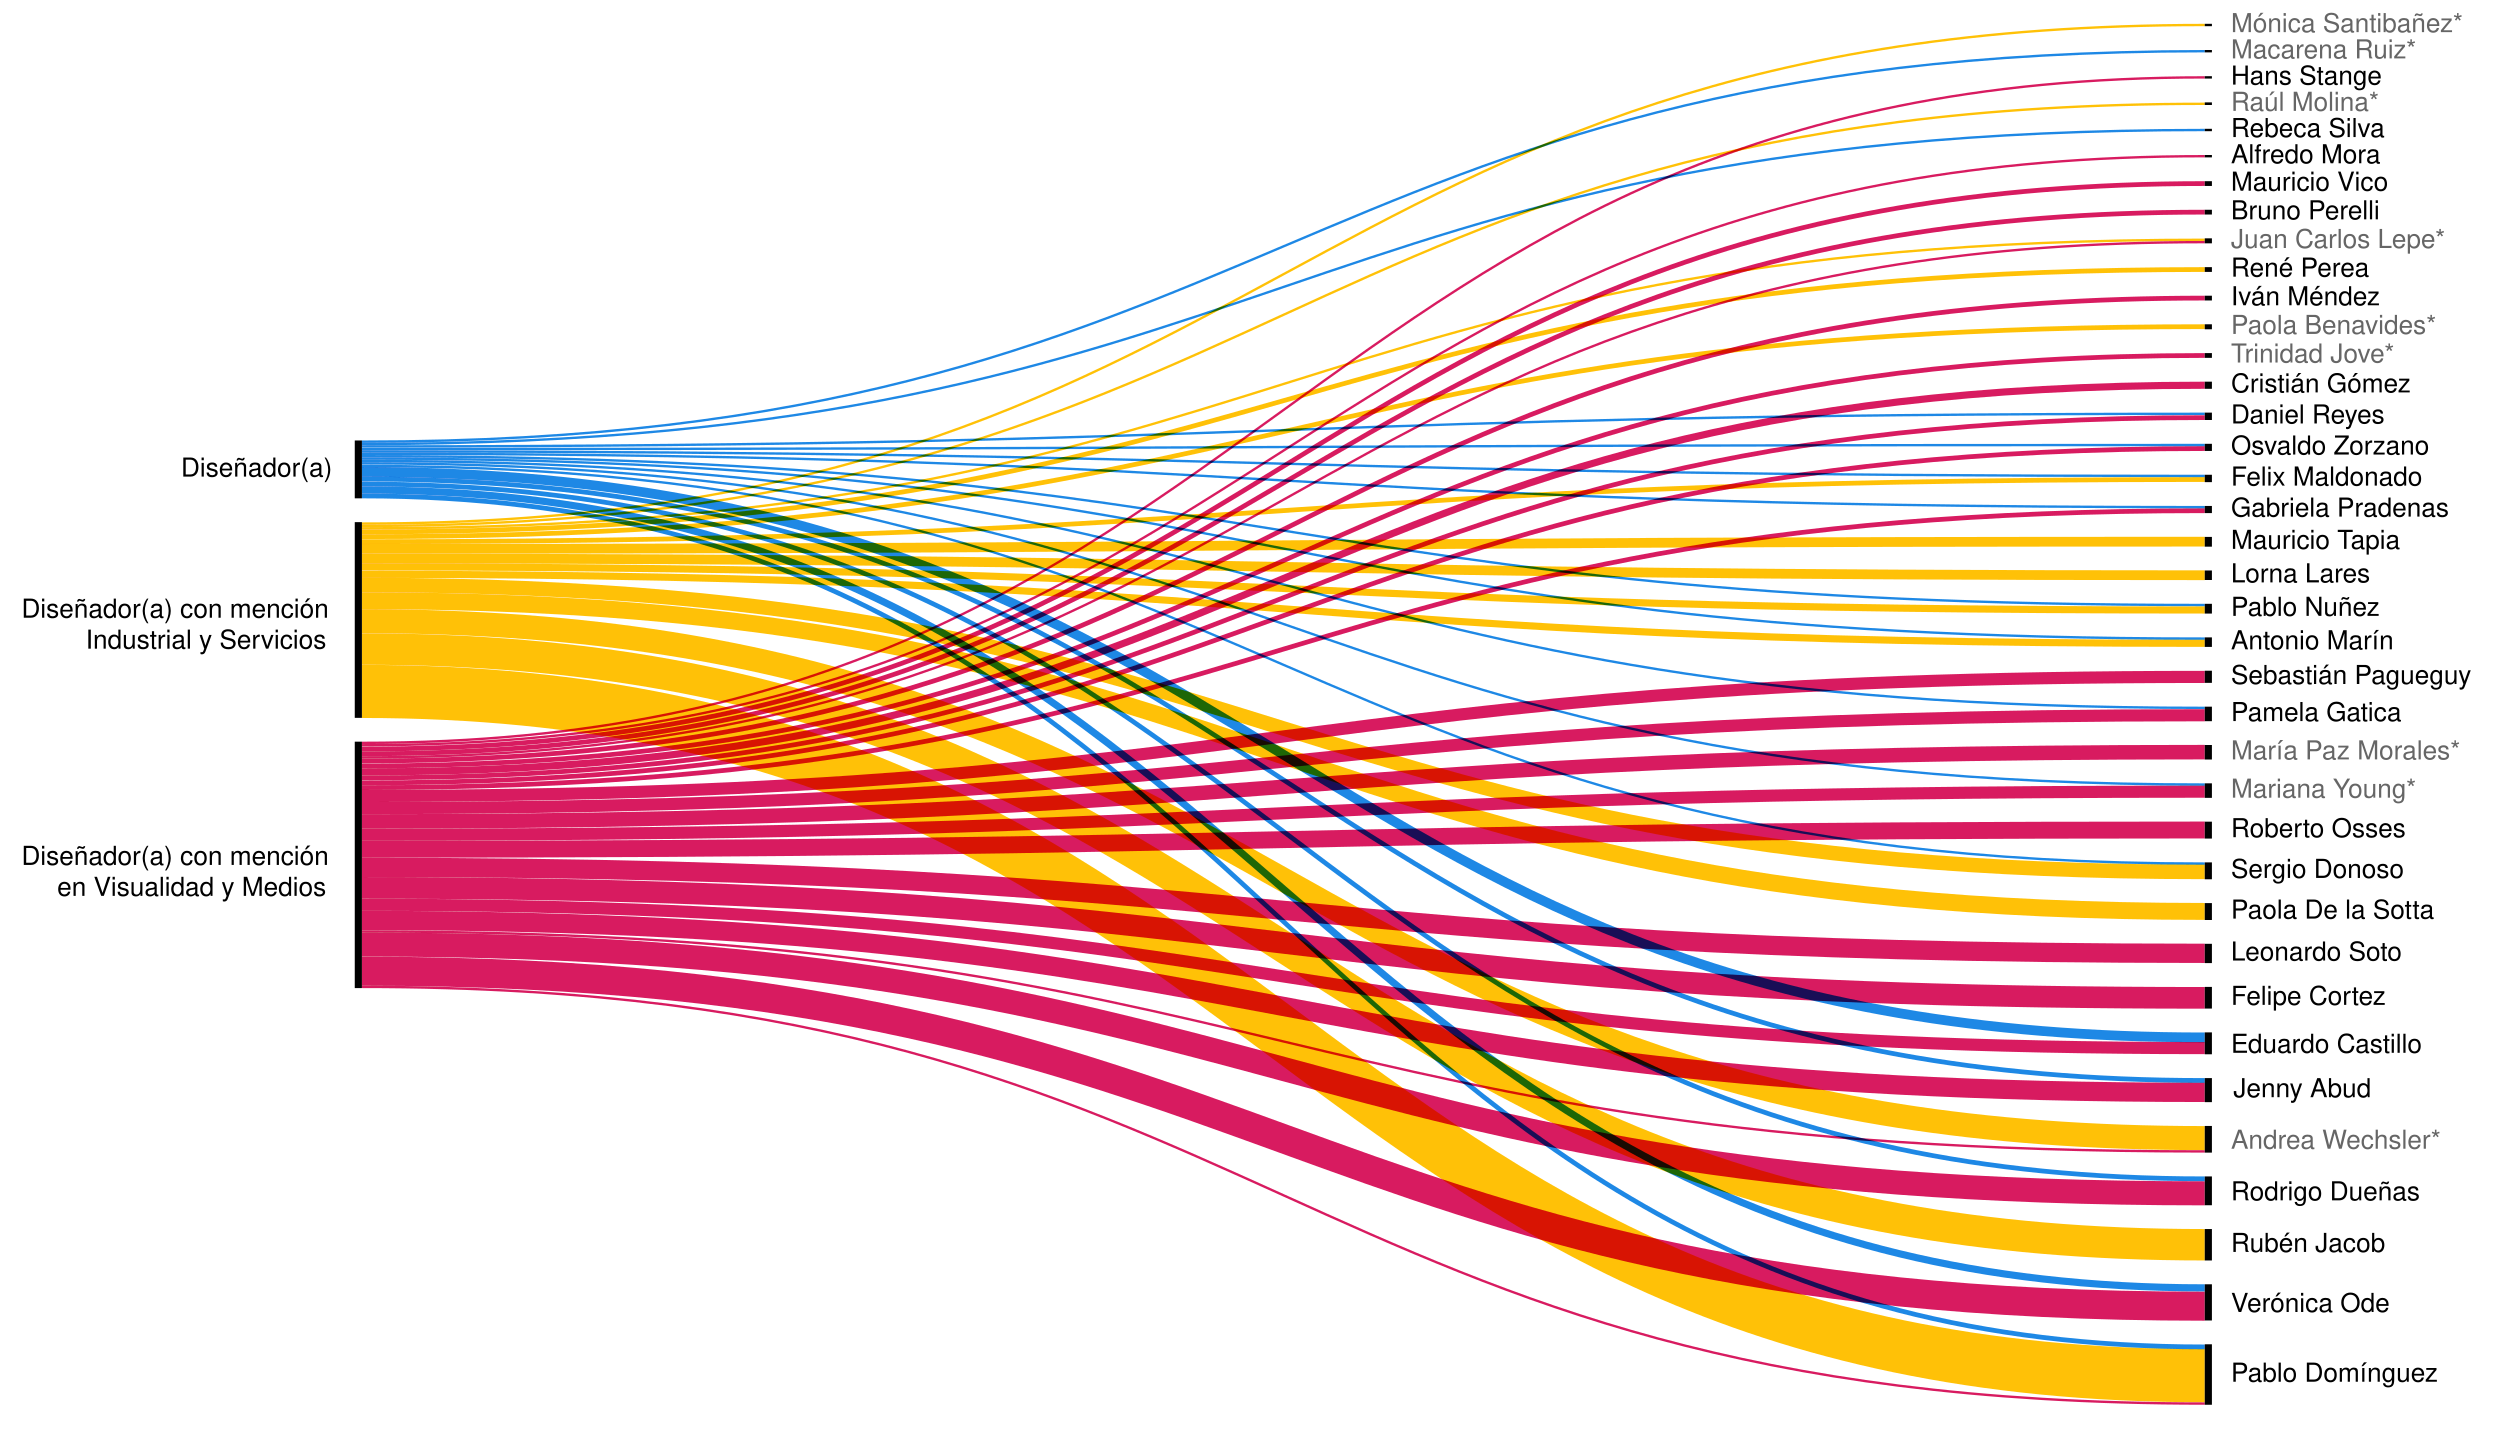
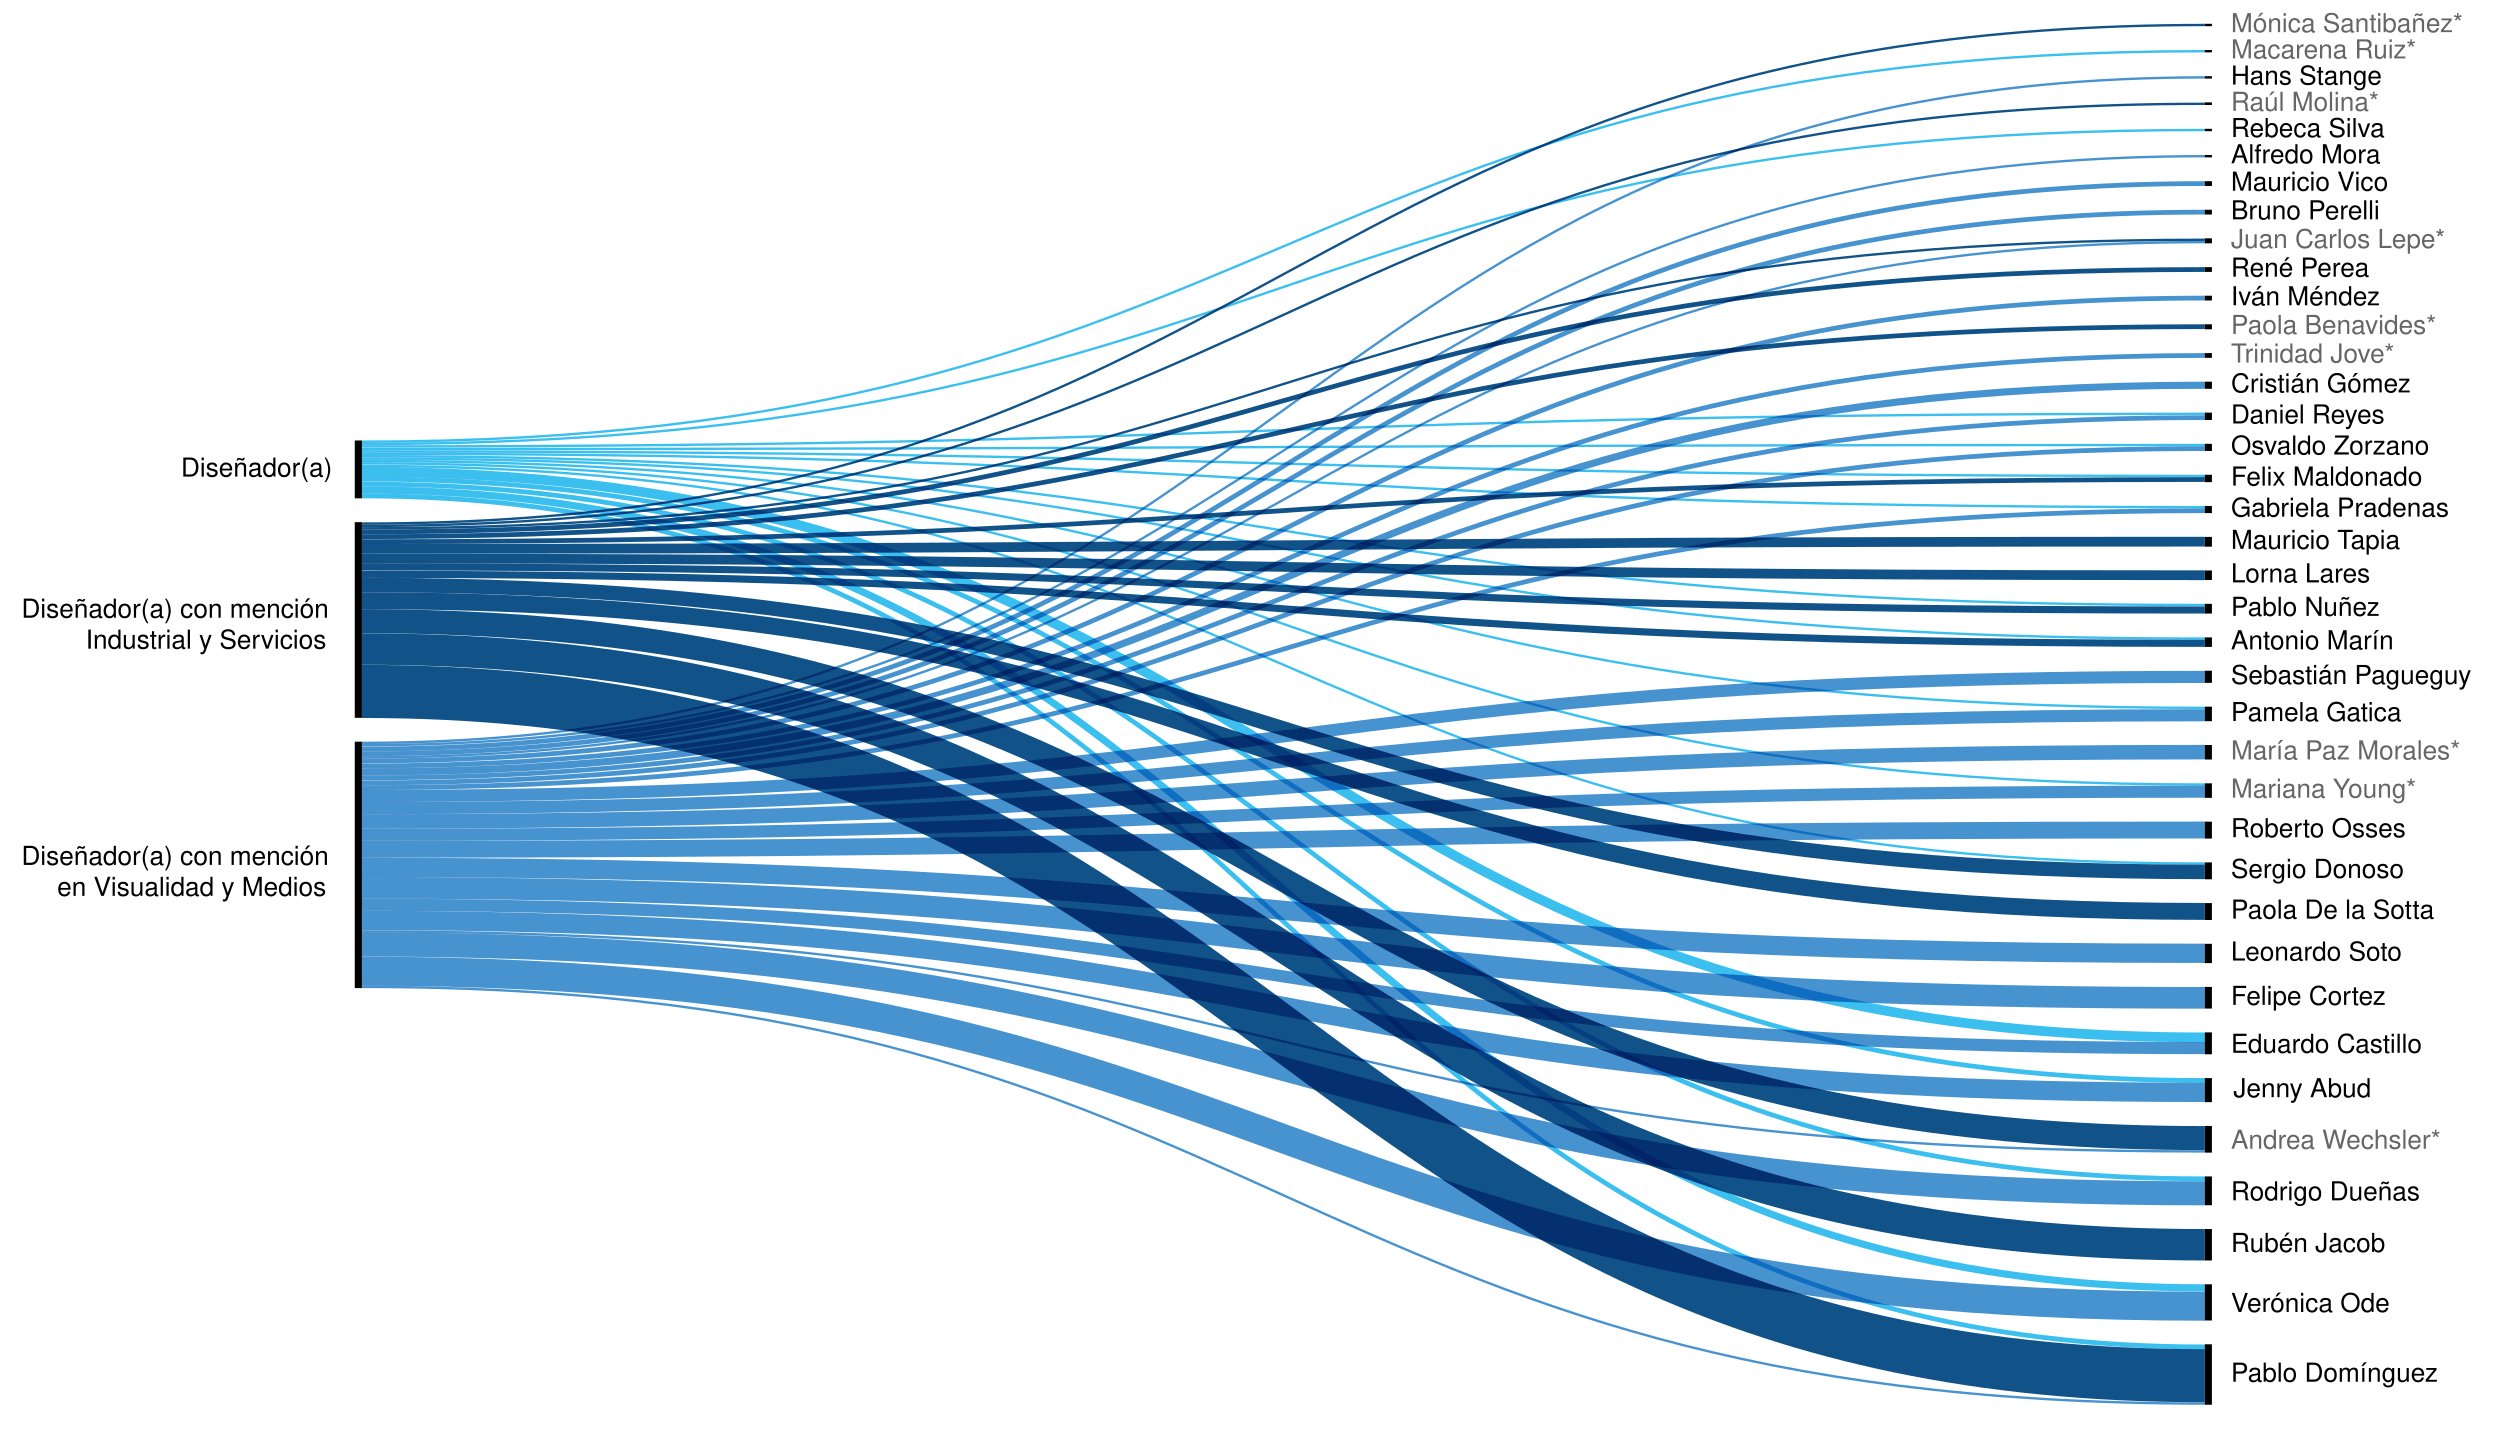
<svg xmlns="http://www.w3.org/2000/svg" version="1.2" viewBox="0 0 1050 600">
  <style>
		tspan { white-space:pre } 
		.s0 { fill: #000000 } 
- 		.s1 { mix-blend-mode: multiply;fill: none;stroke: #D81B60;stroke-width: 9.1 } 
- 		.s2 { mix-blend-mode: multiply;fill: none;stroke: #D81B60;stroke-width: 2 } 
- 		.s3 { mix-blend-mode: multiply;fill: none;stroke: #1E88E5;stroke-width: 3 } 
- 		.s4 { mix-blend-mode: multiply;fill: none;stroke: #FFC107;stroke-width: 4.1 } 
- 		.s5 { mix-blend-mode: multiply;fill: none;stroke: #D81B60;stroke-width: 3 } 
- 		.s6 { mix-blend-mode: multiply;fill: none;stroke: #D81B60;stroke-width: 1 } 
- 		.s7 { mix-blend-mode: multiply;fill: none;stroke: #D81B60;stroke-width: 7.1 } 
- 		.s8 { mix-blend-mode: multiply;fill: none;stroke: #FFC107;stroke-width: 22.3 } 
- 		.s9 { mix-blend-mode: multiply;fill: none;stroke: #FFC107;stroke-width: 13.2 } 
- 		.s10 { mix-blend-mode: multiply;fill: none;stroke: #FFC107;stroke-width: 10.1 } 
- 		.s11 { mix-blend-mode: multiply;fill: none;stroke: #FFC107;stroke-width: 6.1 } 
- 		.s12 { mix-blend-mode: multiply;fill: none;stroke: #D81B60;stroke-width: 12.2 } 
- 		.s13 { mix-blend-mode: multiply;fill: none;stroke: #D81B60;stroke-width: 5.1 } 
- 		.s14 { mix-blend-mode: multiply;fill: none;stroke: #D81B60;stroke-width: 10.1 } 
- 		.s15 { mix-blend-mode: multiply;fill: none;stroke: #1E88E5;stroke-width: 4.1 } 
- 		.s16 { mix-blend-mode: multiply;fill: none;stroke: #D81B60;stroke-width: 8.1 } 
- 		.s17 { mix-blend-mode: multiply;fill: none;stroke: #1E88E5;stroke-width: 2 } 
- 		.s18 { mix-blend-mode: multiply;fill: none;stroke: #1E88E5;stroke-width: 1 } 
- 		.s19 { mix-blend-mode: multiply;fill: none;stroke: #FFC107;stroke-width: 3 } 
- 		.s20 { mix-blend-mode: multiply;fill: none;stroke: #FFC107;stroke-width: 7.1 } 
- 		.s21 { mix-blend-mode: multiply;fill: none;stroke: #D81B60;stroke-width: 6.1 } 
- 		.s22 { mix-blend-mode: multiply;fill: none;stroke: #FFC107;stroke-width: 1 } 
- 		.s23 { mix-blend-mode: multiply;fill: none;stroke: #FFC107;stroke-width: 2 } 
+ 		.s1 { mix-blend-mode: multiply;fill: none;stroke: #4793cf;stroke-width: 9.1 } 
+ 		.s2 { mix-blend-mode: multiply;fill: none;stroke: #4793cf;stroke-width: 2 } 
+ 		.s3 { mix-blend-mode: multiply;fill: none;stroke: #3abfef;stroke-width: 3 } 
+ 		.s4 { mix-blend-mode: multiply;fill: none;stroke: #115389;stroke-width: 4.1 } 
+ 		.s5 { mix-blend-mode: multiply;fill: none;stroke: #4793cf;stroke-width: 3 } 
+ 		.s6 { mix-blend-mode: multiply;fill: none;stroke: #4793cf;stroke-width: 1 } 
+ 		.s7 { mix-blend-mode: multiply;fill: none;stroke: #4793cf;stroke-width: 7.1 } 
+ 		.s8 { mix-blend-mode: multiply;fill: none;stroke: #115389;stroke-width: 22.3 } 
+ 		.s9 { mix-blend-mode: multiply;fill: none;stroke: #115389;stroke-width: 13.2 } 
+ 		.s10 { mix-blend-mode: multiply;fill: none;stroke: #115389;stroke-width: 10.1 } 
+ 		.s11 { mix-blend-mode: multiply;fill: none;stroke: #115389;stroke-width: 6.1 } 
+ 		.s12 { mix-blend-mode: multiply;fill: none;stroke: #4793cf;stroke-width: 12.2 } 
+ 		.s13 { mix-blend-mode: multiply;fill: none;stroke: #4793cf;stroke-width: 5.1 } 
+ 		.s14 { mix-blend-mode: multiply;fill: none;stroke: #4793cf;stroke-width: 10.1 } 
+ 		.s15 { mix-blend-mode: multiply;fill: none;stroke: #3abfef;stroke-width: 4.1 } 
+ 		.s16 { mix-blend-mode: multiply;fill: none;stroke: #4793cf;stroke-width: 8.1 } 
+ 		.s17 { mix-blend-mode: multiply;fill: none;stroke: #3abfef;stroke-width: 2 } 
+ 		.s18 { mix-blend-mode: multiply;fill: none;stroke: #3abfef;stroke-width: 1 } 
+ 		.s19 { mix-blend-mode: multiply;fill: none;stroke: #115389;stroke-width: 3 } 
+ 		.s20 { mix-blend-mode: multiply;fill: none;stroke: #115389;stroke-width: 7.1 } 
+ 		.s21 { mix-blend-mode: multiply;fill: none;stroke: #4793cf;stroke-width: 6.1 } 
+ 		.s22 { mix-blend-mode: multiply;fill: none;stroke: #115389;stroke-width: 1 } 
+ 		.s23 { mix-blend-mode: multiply;fill: none;stroke: #115389;stroke-width: 2 } 
		.t24 { font-size: 11px;fill: #000000;font-family: Helvetica, Arial, sans-serif } 
		.asterisco {fill: #666666; } 
	</style>
  <g id="visualization">
    <g>
      <path class="s0" d="m926 10h3v1h-3z" />
      <path class="s0" d="m926 21h3v1h-3z" />
      <path class="s0" d="m926 32h3v1h-3z" />
      <path class="s0" d="m926 43h3v1.1h-3z" />
      <path class="s0" d="m926 54.1h3v1h-3z" />
      <path class="s0" d="m926 65.1h3v1h-3z" />
      <path class="s0" d="m926 76.1h3v2h-3z" />
      <path class="s0" d="m926 88.1h3v2h-3z" />
      <path class="s0" d="m926 100.1h3v2.1h-3z" />
      <path class="s0" d="m926 112.2h3v2h-3z" />
      <path class="s0" d="m926 124.2h3v2h-3z" />
      <path class="s0" d="m926 136.2h3v2.1h-3z" />
      <path class="s0" d="m926 148.3h3v2h-3z" />
      <path class="s0" d="m926 160.3h3v3h-3z" />
      <path class="s0" d="m926 173.3h3v3.1h-3z" />
      <path class="s0" d="m926 186.4h3v3h-3z" />
      <path class="s0" d="m926 199.4h3v3.1h-3z" />
      <path class="s0" d="m926 212.5h3v3h-3z" />
      <path class="s0" d="m926 225.5h3v4.1h-3z" />
      <path class="s0" d="m926 239.6h3v4h-3z" />
      <path class="s0" d="m926 253.6h3v4.1h-3z" />
      <path class="s0" d="m926 267.7h3v4h-3z" />
      <path class="s0" d="m926 281.7h3v5.1h-3z" />
      <path class="s0" d="m926 296.8h3v6.1h-3z" />
      <path class="s0" d="m926 312.9h3v6.1h-3z" />
      <path class="s0" d="m926 329h3v6.1h-3z" />
      <path class="s0" d="m926 345.1h3v7.1h-3z" />
      <path class="s0" d="m926 362.2h3v7.1h-3z" />
      <path class="s0" d="m926 379.3h3v7.1h-3z" />
      <path class="s0" d="m926 396.4h3v8.1h-3z" />
      <path class="s0" d="m926 414.5h3v9.1h-3z" />
      <path class="s0" d="m926 433.6h3v9.2h-3z" />
      <path class="s0" d="m926 452.8h3v10.1h-3z" />
      <path class="s0" d="m926 472.9h3v11.2h-3z" />
      <path class="s0" d="m926 494.1h3v12.1h-3z" />
      <path class="s0" d="m926 516.2h3v13.2h-3z" />
      <path class="s0" d="m926 539.4h3v15.2h-3z" />
      <path class="s0" d="m149 185h3v24.3h-3z" />
      <path class="s0" d="m926 564.6h3v25.4h-3z" />
      <path class="s0" d="m149 219.3h3v82.2h-3z" />
      <path class="s0" d="m149 311.5h3v103.5h-3z" />
    </g>
    <g>
      <g>
        <path class="s1" d="m152 372.9c387 0 387 46.2 774 46.2" />
      </g>
      <g>
        <path class="s2" d="m152 314.6c387 0 387-237.5 774-237.5" />
      </g>
      <g>
        <path class="s3" d="m152 205.8c387 0 387 335.1 774 335.1" />
      </g>
      <g>
        <path class="s4" d="m152 230.5c387 0 387-3 774-3" />
      </g>
      <g>
        <path class="s4" d="m152 234.6c387 0 387 7 774 7" />
      </g>
      <g>
        <path class="s5" d="m152 324.2c387 0 387-162.4 774-162.4" />
      </g>
      <g>
        <path class="s6" d="m152 414.5c387 0 387 175 774 175" />
      </g>
      <g>
        <path class="s7" d="m152 356.7c387 0 387-8.1 774-8.1" />
      </g>
      <g>
        <path class="s8" d="m152 290.4c387 0 387 287.4 774 287.4" />
      </g>
      <g>
        <path class="s9" d="m152 272.6c387 0 387 250.2 774 250.2" />
      </g>
      <g>
        <path class="s10" d="m152 260.9c387 0 387 217.1 774 217.1" />
      </g>
      <g>
        <path class="s11" d="m152 245.7c387 0 387 120.5 774 120.5" />
      </g>
      <g>
        <path class="s12" d="m152 407.9c387 0 387 140.7 774 140.7" />
      </g>
      <g>
        <path class="s13" d="m152 380c387 0 387 60.2 774 60.2" />
      </g>
      <g>
        <path class="s14" d="m152 396.7c387 0 387 104.5 774 104.5" />
      </g>
      <g>
        <path class="s15" d="m152 198.2c387 0 387 237.5 774 237.5" />
      </g>
      <g>
        <path class="s16" d="m152 386.6c387 0 387 72.2 774 72.2" />
      </g>
      <g>
        <path class="s2" d="m152 316.6c387 0 387-227.5 774-227.5" />
      </g>
      <g>
        <path class="s17" d="m152 201.2c387 0 387 252.6 774 252.6" />
      </g>
      <g>
        <path class="s18" d="m152 187.5c387 0 387-13.7 774-13.7" />
      </g>
      <g>
        <path class="s17" d="m152 208.3c387 0 387 357.4 774 357.4" />
      </g>
      <g>
        <path class="s6" d="m152 318.1c387 0 387-216.4 774-216.4" />
      </g>
      <g>
        <path class="s19" d="m152 238.1c387 0 387 18.1 774 18.1" />
      </g>
      <g>
        <path class="s18" d="m152 191.6c387 0 387 62.5 774 62.5" />
      </g>
      <g>
        <path class="s20" d="m152 252.3c387 0 387 130.5 774 130.5" />
      </g>
      <g>
        <path class="s2" d="m152 328.8c387 0 387-140.4 774-140.4" />
      </g>
      <g>
        <path class="s13" d="m152 339.4c387 0 387-39 774-39" />
      </g>
      <g>
        <path class="s16" d="m152 364.3c387 0 387 36.1 774 36.1" />
      </g>
      <g>
        <path class="s18" d="m152 193.6c387 0 387 103.7 774 103.7" />
      </g>
      <g>
        <path class="s21" d="m152 345c387 0 387-29.1 774-29.1" />
      </g>
      <g>
        <path class="s2" d="m152 326.7c387 0 387-151.3 774-151.3" />
      </g>
      <g>
        <path class="s22" d="m152 221.9c387 0 387-121.2 774-121.2" />
      </g>
      <g>
        <path class="s17" d="m152 203.3c387 0 387 291.8 774 291.8" />
      </g>
      <g>
        <path class="s22" d="m152 219.9c387 0 387-209.4 774-209.4" />
      </g>
      <g>
        <path class="s13" d="m152 350.6c387 0 387-18.1 774-18.1" />
      </g>
      <g>
        <path class="s18" d="m152 185.5c387 0 387-164 774-164" />
      </g>
      <g>
        <path class="s6" d="m152 312c387 0 387-279.5 774-279.5" />
      </g>
      <g>
        <path class="s23" d="m152 227.5c387 0 387-26.1 774-26.1" />
      </g>
      <g>
        <path class="s13" d="m152 334.3c387 0 387-50 774-50" />
      </g>
      <g>
        <path class="s18" d="m152 188.6c387 0 387-1.7 774-1.7" />
      </g>
      <g>
        <path class="s18" d="m152 190.6c387 0 387 22.4 774 22.4" />
      </g>
      <g>
        <path class="s22" d="m152 220.9c387 0 387-177.3 774-177.3" />
      </g>
      <g>
        <path class="s2" d="m152 330.8c387 0 387-116.3 774-116.3" />
      </g>
      <g>
        <path class="s18" d="m152 194.6c387 0 387 134.9 774 134.9" />
      </g>
      <g>
        <path class="s23" d="m152 223.4c387 0 387-110.2 774-110.2" />
      </g>
      <g>
        <path class="s18" d="m152 189.6c387 0 387 10.3 774 10.3" />
      </g>
      <g>
        <path class="s6" d="m152 391.2c387 0 387 92.4 774 92.4" />
      </g>
      <g>
        <path class="s2" d="m152 319.6c387 0 387-194.4 774-194.4" />
      </g>
      <g>
        <path class="s19" d="m152 241.2c387 0 387 29 774 29" />
      </g>
      <g>
        <path class="s18" d="m152 192.6c387 0 387 75.6 774 75.6" />
      </g>
      <g>
        <path class="s23" d="m152 225.4c387 0 387-88.2 774-88.2" />
      </g>
      <g>
        <path class="s2" d="m152 321.7c387 0 387-172.4 774-172.4" />
      </g>
      <g>
        <path class="s18" d="m152 195.7c387 0 387 167 774 167" />
      </g>
      <g>
        <path class="s18" d="m152 186.5c387 0 387-131.9 774-131.9" />
      </g>
      <g>
        <path class="s6" d="m152 313c387 0 387-247.4 774-247.4" />
      </g>
    </g>
    <g id="profes" class="t24">
      <text id="Mónica Santibañez*" style="transform: matrix(1, 0, 0, 1, 937, 13.507);" class="asterisco">Mónica Santibañez*</text>
      <text id="Macarena Ruiz*" style="transform: matrix(1, 0, 0, 1, 937, 24.522);" class="asterisco">
                    Macarena Ruiz*
                </text>
      <text id="Hans Stange" style="transform: matrix(1, 0, 0, 1, 937, 35.536);">
                    Hans Stange
                </text>
      <text id="Raúl Molina*" style="transform: matrix(1, 0, 0, 1, 937, 46.551);" class="asterisco">
                    Raúl Molina*
                </text>
      <text id="Rebeca Silva" style="transform: matrix(1, 0, 0, 1, 937, 57.565);">
                    Rebeca Silva
                </text>
      <text id="Alfredo Mora" style="transform: matrix(1, 0, 0, 1, 937, 68.58);">
                    Alfredo Mora
                </text>
      <text id="Mauricio Vico" style="transform: matrix(1, 0, 0, 1, 937, 80.101);">
                    Mauricio Vico
                </text>
      <text id="Bruno Perelli" style="transform: matrix(1, 0, 0, 1, 937, 92.13);">
                    Bruno Perelli
                </text>
      <text id="Juan Carlos Lepe*" style="transform: matrix(1, 0, 0, 1, 937, 104.159);" class="asterisco">
                    Juan Carlos Lepe*
                </text>
      <text id="René Perea" style="transform: matrix(1, 0, 0, 1, 937, 116.188);">
                    René Perea
                </text>
      <text id="Iván Méndez" style="transform: matrix(1, 0, 0, 1, 937, 128.217);">
                    Iván Méndez
                </text>
      <text id="Paola Benavides*" style="transform: matrix(1, 0, 0, 1, 937, 140.246);" class="asterisco">
                    Paola Benavides*
                </text>
      <text id="Trinidad Jove*" style="transform: matrix(1, 0, 0, 1, 937, 152.275);" class="asterisco">
                    Trinidad Jove*
                </text>
      <text id="Cristián Gómez" style="transform: matrix(1, 0, 0, 1, 937, 164.811);">
                    Cristián Gómez
                </text>
      <text id="Daniel Reyes" style="transform: matrix(1, 0, 0, 1, 937, 177.855);">
                    Daniel Reyes
                </text>
      <text id="Osvaldo Zorzano" style="transform: matrix(1, 0, 0, 1, 937, 190.898);">
                    Osvaldo Zorzano
                </text>
      <text id="Felix Maldonado" style="transform: matrix(1, 0, 0, 1, 937, 203.942);">
                    Felix Maldonado
                </text>
      <text id="Gabriela Pradenas" style="transform: matrix(1, 0, 0, 1, 937, 216.985);">
                    Gabriela Pradenas
                </text>
      <text id="Mauricio Tapia" style="transform: matrix(1, 0, 0, 1, 937, 230.536);">
                    Mauricio Tapia
                </text>
      <text id="Lorna Lares" style="transform: matrix(1, 0, 0, 1, 937, 244.594);">
                    Lorna Lares
                </text>
      <text id="Pablo Nuñez" style="transform: matrix(1, 0, 0, 1, 937, 258.652);">
                    Pablo Nuñez
                </text>
      <text id="Antonio Marín" style="transform: matrix(1, 0, 0, 1, 937, 272.71);">
                    Antonio Marín
                </text>
      <text id="Sebastián Pagueguy" style="transform: matrix(1, 0, 0, 1, 937, 287.275);">
                    Sebastián Pagueguy
                </text>
      <text id="Pamela Gatica" style="transform: matrix(1, 0, 0, 1, 937, 302.855);">
                    Pamela Gatica
                </text>
      <text id="María Paz Morales*" style="transform: matrix(1, 0, 0, 1, 937, 318.942);" class="asterisco">
                    María Paz Morales*
                </text>
      <text id="Mariana Young*" style="transform: matrix(1, 0, 0, 1, 937, 335.029);" class="asterisco">
                    Mariana Young*
                </text>
      <text id="Roberto Osses" style="transform: matrix(1, 0, 0, 1, 937, 351.623);">
                    Roberto Osses
                </text>
      <text id="Sergio Donoso" style="transform: matrix(1, 0, 0, 1, 937, 368.725);">
                    Sergio Donoso
                </text>
      <text id="Paola De la Sotta" style="transform: matrix(1, 0, 0, 1, 937, 385.826);">
                    Paola De la Sotta
                </text>
      <text id="Leonardo Soto" style="transform: matrix(1, 0, 0, 1, 937, 403.435);">
                    Leonardo Soto
                </text>
      <text id="Felipe Cortez" style="transform: matrix(1, 0, 0, 1, 937, 422.058);">
                    Felipe Cortez
                </text>
      <text id="Eduardo Castillo" style="transform: matrix(1, 0, 0, 1, 937, 442.188);">
                    Eduardo Castillo
                </text>
      <text id="Jenny Abud" style="transform: matrix(1, 0, 0, 1, 938, 460.826);">
                    Jenny Abud
                </text>
      <text id="Andrea Wechsler*" style="transform: matrix(1, 0, 0, 1, 937, 482.478);" class="asterisco">
                    Andrea Wechsler*
                </text>
      <text id="Rodrigo Dueñas" style="transform: matrix(1, 0, 0, 1, 937, 504.145);">
                    Rodrigo Dueñas
                </text>
      <text id="Rubén Jacob" style="transform: matrix(1, 0, 0, 1, 937, 525.826);">
                    Rubén Jacob
                </text>
      <text id="Verónica Ode" style="transform: matrix(1, 0, 0, 1, 937, 551.029);">
                    Verónica Ode
                </text>
      <text id="Pablo Domínguez" style="transform: matrix(1, 0, 0, 1, 937, 580.319);">
                    Pablo Domínguez
                </text>
    </g>
    <g id="titulos" class="t24">
      <text id="Diseñador/a" style="transform: matrix(1, 0, 0, 1, 139, 200.174);">
        <tspan x="-63" y="0">Diseñador(a)</tspan>
      </text>
      <text id="Diseñador/a con mención Industri" style="transform: matrix(1, 0, 0, 1, 139, 259.435);">
        <tspan x="-130" y="0">Diseñador(a) con mención</tspan>
        <tspan y="0" class="t24" />
        <tspan x="-103" y="13">Industrial y Servicios</tspan>
      </text>
      <text id="Diseñador/a con mención en Visua" style="transform: matrix(1, 0, 0, 1, 139, 363.261);">
        <tspan x="-130" y="0">Diseñador(a) con mención</tspan>
        <tspan y="0" class="t24" />
        <tspan x="-115" y="13">en Visualidad y Medios</tspan>
      </text>
    </g>
  </g>
</svg>
